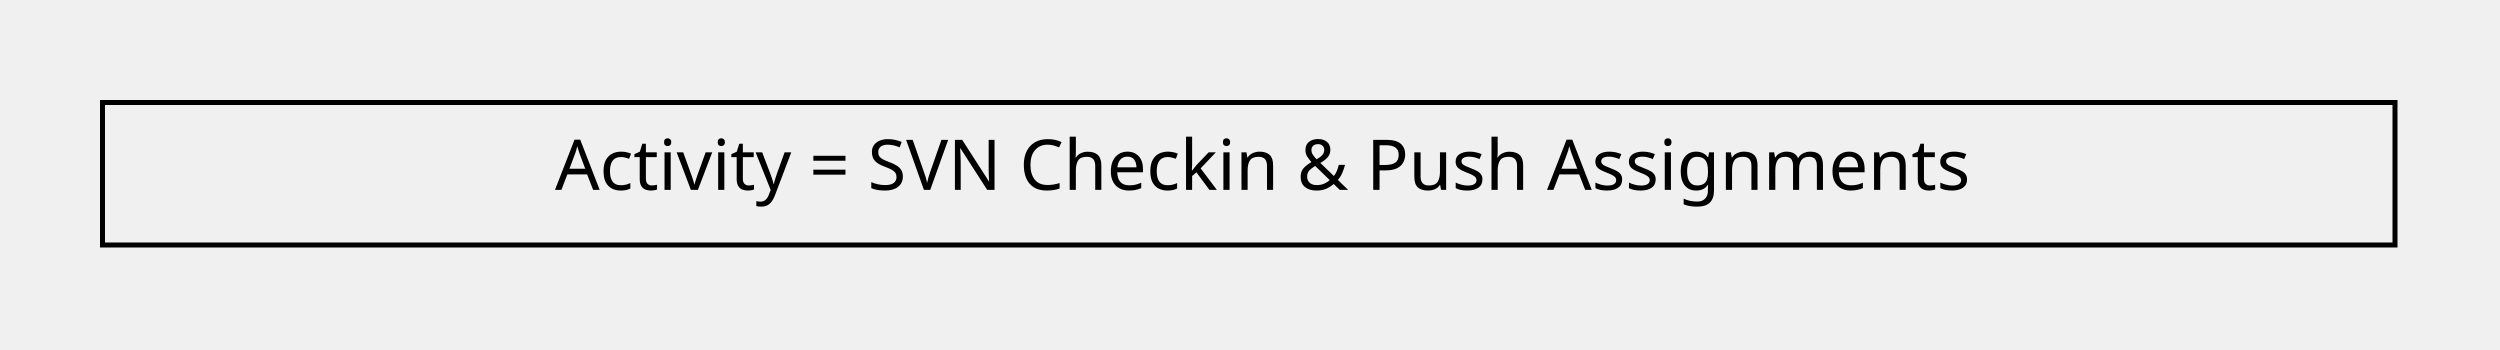
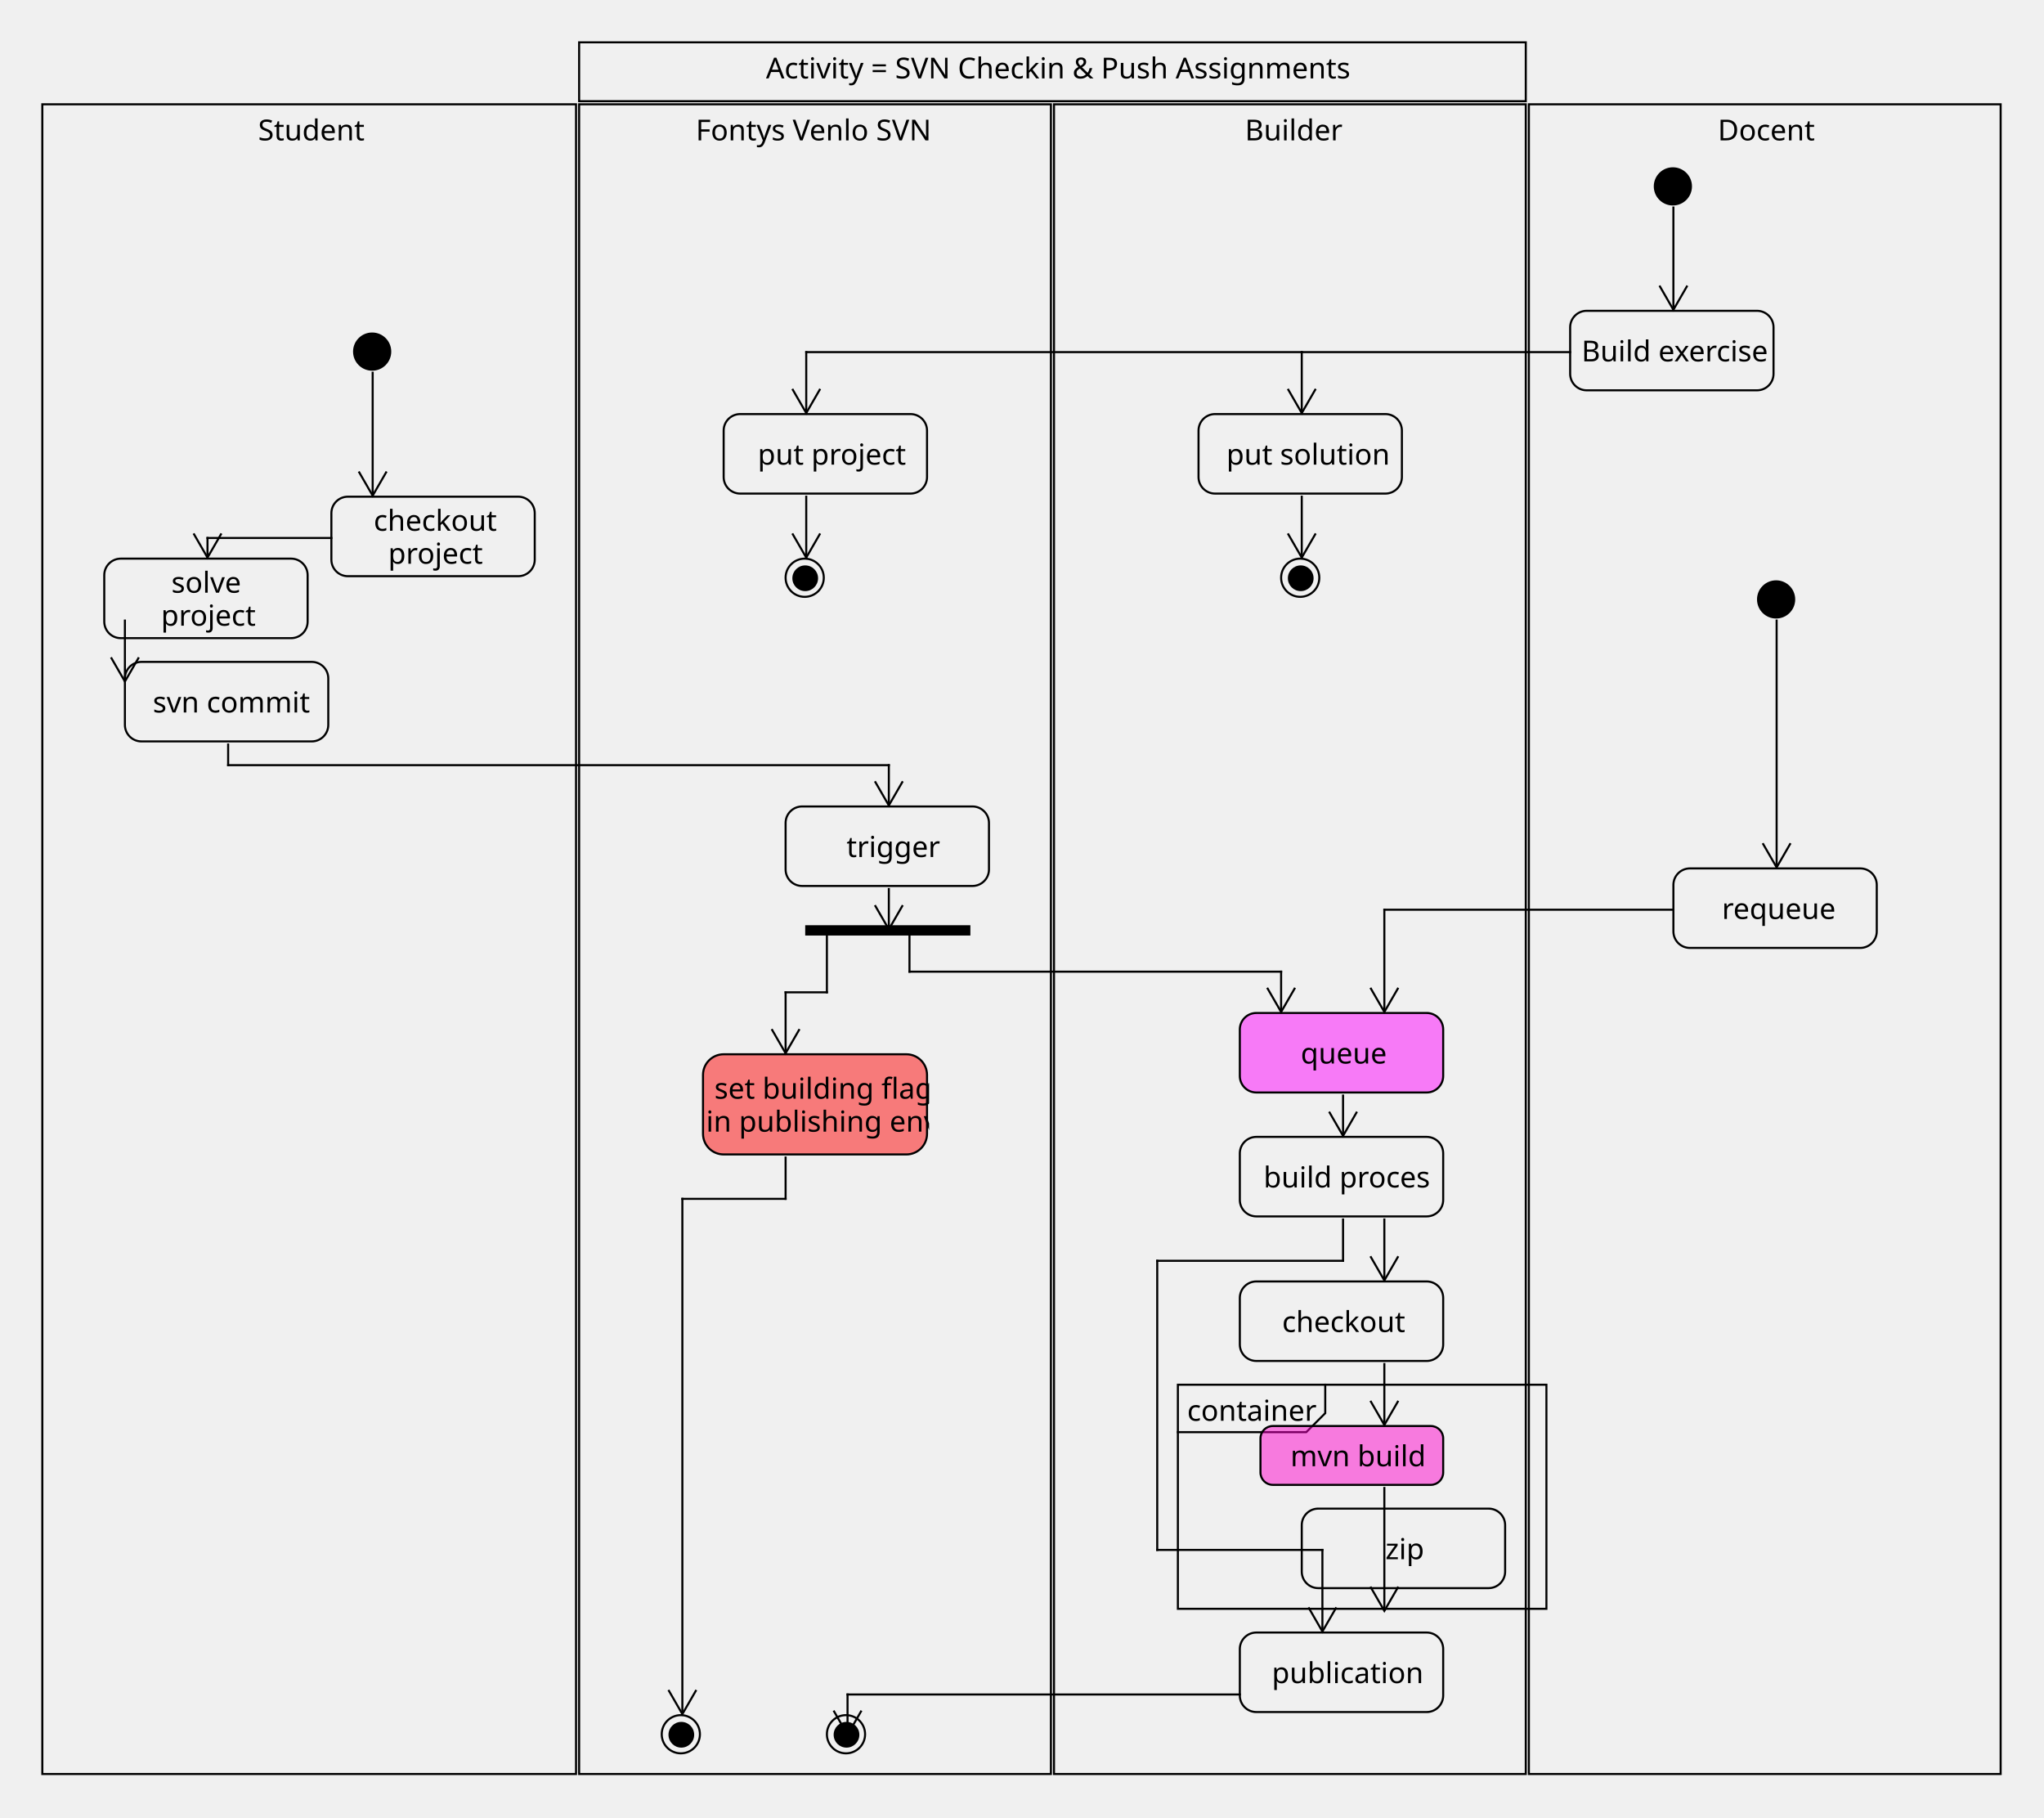
- <svg xmlns="http://www.w3.org/2000/svg" fill-opacity="1" color-rendering="auto" color-interpolation="auto" text-rendering="auto" stroke="black" stroke-linecap="square" width="500" stroke-miterlimit="10" shape-rendering="auto" stroke-opacity="1" fill="black" stroke-dasharray="none" font-weight="normal" stroke-width="1" viewBox="280 60 500 70" height="70" font-family="'Dialog'" font-style="normal" stroke-linejoin="miter" font-size="12px" stroke-dashoffset="0" image-rendering="auto">
+ <svg xmlns="http://www.w3.org/2000/svg" fill-opacity="1" color-rendering="auto" color-interpolation="auto" text-rendering="auto" stroke="black" stroke-linecap="square" width="990" stroke-miterlimit="10" shape-rendering="auto" stroke-opacity="1" fill="black" stroke-dasharray="none" font-weight="normal" stroke-width="1" viewBox="20 60 990 880" height="880" font-family="'Dialog'" font-style="normal" stroke-linejoin="miter" font-size="12px" stroke-dashoffset="0" image-rendering="auto">
  <defs id="genericDefs" />
  <g>
    <defs id="defs1">
      <clipPath clipPathUnits="userSpaceOnUse" id="clipPath1">
        <path d="M0 0 L2147483647 0 L2147483647 2147483647 L0 2147483647 L0 0 Z" />
      </clipPath>
      <clipPath clipPathUnits="userSpaceOnUse" id="clipPath2">
        <path d="M0 0 L0 30 L460 30 L460 0 Z" />
      </clipPath>
+       <clipPath clipPathUnits="userSpaceOnUse" id="clipPath3">
+         <path d="M0 0 L0 40 L100 40 L100 0 Z" />
+       </clipPath>
+       <clipPath clipPathUnits="userSpaceOnUse" id="clipPath4">
+         <path d="M0 0 L0 110 L180 110 L180 0 Z" />
+       </clipPath>
+       <clipPath clipPathUnits="userSpaceOnUse" id="clipPath5">
+         <path d="M0 0 L0 20 L20 20 L20 0 Z" />
+       </clipPath>
+       <clipPath clipPathUnits="userSpaceOnUse" id="clipPath6">
+         <path d="M0 0 L0 30 L90 30 L90 0 Z" />
+       </clipPath>
+       <clipPath clipPathUnits="userSpaceOnUse" id="clipPath7">
+         <path d="M0 0 L0 810 L230 810 L230 0 Z" />
+       </clipPath>
+       <clipPath clipPathUnits="userSpaceOnUse" id="clipPath8">
+         <path d="M0 0 L0 50 L110 50 L110 0 Z" />
+       </clipPath>
+       <clipPath clipPathUnits="userSpaceOnUse" id="clipPath9">
+         <path d="M0 0 L0 20 L80 20 L80 0 Z" />
+       </clipPath>
+       <clipPath clipPathUnits="userSpaceOnUse" id="clipPath10">
+         <path d="M0 0 L0 810 L260 810 L260 0 Z" />
+       </clipPath>
+       <clipPath clipPathUnits="userSpaceOnUse" id="clipPath11">
+         <path d="M0 0 L0 60 L30 60 L30 0 Z" />
+       </clipPath>
+       <clipPath clipPathUnits="userSpaceOnUse" id="clipPath12">
+         <path d="M0 0 L0 40 L90 40 L90 0 Z" />
+       </clipPath>
+       <clipPath clipPathUnits="userSpaceOnUse" id="clipPath13">
+         <path d="M0 0 L0 60 L270 60 L270 0 Z" />
+       </clipPath>
+       <clipPath clipPathUnits="userSpaceOnUse" id="clipPath14">
+         <path d="M0 0 L0 60 L160 60 L160 0 Z" />
+       </clipPath>
+       <clipPath clipPathUnits="userSpaceOnUse" id="clipPath15">
+         <path d="M0 0 L0 80 L30 80 L30 0 Z" />
+       </clipPath>
+       <clipPath clipPathUnits="userSpaceOnUse" id="clipPath16">
+         <path d="M0 0 L0 90 L30 90 L30 0 Z" />
+       </clipPath>
+       <clipPath clipPathUnits="userSpaceOnUse" id="clipPath17">
+         <path d="M0 0 L0 70 L210 70 L210 0 Z" />
+       </clipPath>
+       <clipPath clipPathUnits="userSpaceOnUse" id="clipPath18">
+         <path d="M0 0 L0 50 L220 50 L220 0 Z" />
+       </clipPath>
+       <clipPath clipPathUnits="userSpaceOnUse" id="clipPath19">
+         <path d="M0 0 L0 80 L170 80 L170 0 Z" />
+       </clipPath>
+       <clipPath clipPathUnits="userSpaceOnUse" id="clipPath20">
+         <path d="M0 0 L0 150 L30 150 L30 0 Z" />
+       </clipPath>
+       <clipPath clipPathUnits="userSpaceOnUse" id="clipPath21">
+         <path d="M0 0 L0 30 L30 30 L30 0 Z" />
+       </clipPath>
+       <clipPath clipPathUnits="userSpaceOnUse" id="clipPath22">
+         <path d="M0 0 L0 300 L80 300 L80 0 Z" />
+       </clipPath>
+       <clipPath clipPathUnits="userSpaceOnUse" id="clipPath23">
+         <path d="M0 0 L0 90 L50 90 L50 0 Z" />
+       </clipPath>
+       <clipPath clipPathUnits="userSpaceOnUse" id="clipPath24">
+         <path d="M0 0 L0 50 L30 50 L30 0 Z" />
+       </clipPath>
+       <clipPath clipPathUnits="userSpaceOnUse" id="clipPath25">
+         <path d="M0 0 L0 230 L120 230 L120 0 Z" />
+       </clipPath>
+       <clipPath clipPathUnits="userSpaceOnUse" id="clipPath26">
+         <path d="M0 0 L0 60 L350 60 L350 0 Z" />
+       </clipPath>
    </defs>
    <g fill="rgb(255,255,255)" fill-opacity="0" transform="translate(300,80)" stroke-opacity="0" stroke="rgb(255,255,255)">
      <rect x="0.5" width="458.5" height="28.5" y="0.5" clip-path="url(#clipPath2)" stroke="none" />
    </g>
    <g transform="translate(300,80)">
      <rect fill="none" x="0.5" width="458.5" height="28.5" y="0.5" clip-path="url(#clipPath2)" />
      <text x="91" font-size="14px" y="17.969" clip-path="url(#clipPath2)" font-family="sans-serif" stroke="none" xml:space="preserve">Activity = SVN Checkin &amp; Push Assignments</text>
    </g>
+     <g fill="rgb(255,255,255)" fill-opacity="0" transform="translate(650,790)" stroke-opacity="0" stroke="rgb(255,255,255)">
+       <rect x="0.5" y="0.5" clip-path="url(#clipPath3)" width="98.5" rx="8" ry="8" height="38.5" stroke="none" />
+     </g>
+     <g transform="translate(650,790)">
+       <rect x="0.5" y="0.5" clip-path="url(#clipPath3)" fill="none" width="98.5" rx="8" ry="8" height="38.5" />
+       <text x="41" font-size="14px" y="24.984" clip-path="url(#clipPath3)" font-family="sans-serif" stroke="none" xml:space="preserve">zip</text>
+     </g>
+     <g fill="rgb(255,255,255)" fill-opacity="0" transform="translate(590,730)" stroke-opacity="0" stroke="rgb(255,255,255)">
+       <rect x="0.5" width="178.5" height="108.5" y="0.5" clip-path="url(#clipPath4)" stroke="none" />
+     </g>
+     <g transform="translate(590,730)">
+       <rect fill="none" x="0.5" width="178.5" height="108.5" y="0.5" clip-path="url(#clipPath4)" />
+       <path fill="none" d="M71.874 0.5 L71.874 14.281 L62.687 23.469 L0.5 23.469" clip-path="url(#clipPath4)" />
+       <text x="5" font-size="14px" y="17.969" clip-path="url(#clipPath4)" font-family="sans-serif" stroke="none" xml:space="preserve">container</text>
+     </g>
+     <g fill="rgb(255,255,255)" fill-opacity="0" transform="translate(70,330)" stroke-opacity="0" stroke="rgb(255,255,255)">
+       <rect x="0.5" y="0.5" clip-path="url(#clipPath3)" width="98.5" rx="8" ry="8" height="38.5" stroke="none" />
+     </g>
+     <g transform="translate(70,330)">
+       <rect x="0.5" y="0.5" clip-path="url(#clipPath3)" fill="none" width="98.5" rx="8" ry="8" height="38.5" />
+       <text x="33" font-size="14px" y="17" clip-path="url(#clipPath3)" font-family="sans-serif" stroke="none" xml:space="preserve">solve</text>
+       <text x="28" font-size="14px" y="32.969" clip-path="url(#clipPath3)" font-family="sans-serif" stroke="none" xml:space="preserve">project</text>
+     </g>
+     <g fill="rgb(255,255,255)" fill-opacity="0" transform="translate(400,330)" stroke-opacity="0" stroke="rgb(255,255,255)">
+       <circle r="9.25" clip-path="url(#clipPath5)" cx="9.75" cy="9.75" stroke="none" />
+     </g>
+     <g transform="translate(400,330)">
+       <circle fill="none" r="9.25" clip-path="url(#clipPath5)" cx="9.75" cy="9.75" />
+       <circle r="6.227" clip-path="url(#clipPath5)" cx="10" cy="10" stroke="none" />
+     </g>
+     <g fill="rgb(255,255,255)" fill-opacity="0" transform="translate(400,330)" stroke-opacity="0" stroke="rgb(255,255,255)">
+       <circle fill="none" r="6.227" clip-path="url(#clipPath5)" cx="10" cy="10" />
+     </g>
+     <g fill="rgb(255,255,255)" fill-opacity="0" transform="translate(180,300)" stroke-opacity="0" stroke="rgb(255,255,255)">
+       <rect x="0.5" y="0.5" clip-path="url(#clipPath3)" width="98.5" rx="8" ry="8" height="38.5" stroke="none" />
+     </g>
+     <g transform="translate(180,300)">
+       <rect x="0.5" y="0.5" clip-path="url(#clipPath3)" fill="none" width="98.5" rx="8" ry="8" height="38.5" />
+       <text x="21" font-size="14px" y="17" clip-path="url(#clipPath3)" font-family="sans-serif" stroke="none" xml:space="preserve">checkout</text>
+       <text x="28" font-size="14px" y="32.969" clip-path="url(#clipPath3)" font-family="sans-serif" stroke="none" xml:space="preserve">project</text>
+     </g>
+     <g fill="rgb(255,255,255)" fill-opacity="0" transform="translate(370,260)" stroke-opacity="0" stroke="rgb(255,255,255)">
+       <rect x="0.5" y="0.5" clip-path="url(#clipPath3)" width="98.5" rx="8" ry="8" height="38.5" stroke="none" />
+     </g>
+     <g transform="translate(370,260)">
+       <rect x="0.5" y="0.5" clip-path="url(#clipPath3)" fill="none" width="98.5" rx="8" ry="8" height="38.5" />
+       <text x="17" font-size="14px" y="24.984" clip-path="url(#clipPath3)" font-family="sans-serif" stroke="none" xml:space="preserve">put project</text>
+     </g>
+     <g fill="rgb(255,255,255)" fill-opacity="0" transform="translate(640,330)" stroke-opacity="0" stroke="rgb(255,255,255)">
+       <circle r="9.25" clip-path="url(#clipPath5)" cx="9.75" cy="9.75" stroke="none" />
+     </g>
+     <g transform="translate(640,330)">
+       <circle fill="none" r="9.25" clip-path="url(#clipPath5)" cx="9.75" cy="9.75" />
+       <circle r="6.227" clip-path="url(#clipPath5)" cx="10" cy="10" stroke="none" />
+     </g>
+     <g fill="rgb(255,255,255)" fill-opacity="0" transform="translate(640,330)" stroke-opacity="0" stroke="rgb(255,255,255)">
+       <circle fill="none" r="6.227" clip-path="url(#clipPath5)" cx="10" cy="10" />
+     </g>
+     <g fill="rgb(255,255,255)" fill-opacity="0" transform="translate(600,260)" stroke-opacity="0" stroke="rgb(255,255,255)">
+       <rect x="0.5" y="0.5" clip-path="url(#clipPath3)" width="98.5" rx="8" ry="8" height="38.5" stroke="none" />
+     </g>
+     <g transform="translate(600,260)">
+       <rect x="0.5" y="0.5" clip-path="url(#clipPath3)" fill="none" width="98.5" rx="8" ry="8" height="38.5" />
+       <text x="14" font-size="14px" y="24.984" clip-path="url(#clipPath3)" font-family="sans-serif" stroke="none" xml:space="preserve">put solution</text>
+     </g>
+     <g transform="translate(820,140)">
+       <circle r="8.75" clip-path="url(#clipPath5)" cx="10.25" cy="10.25" stroke="none" />
+       <circle fill="none" r="8.75" clip-path="url(#clipPath5)" cx="10.25" cy="10.25" />
+     </g>
+     <g fill="rgb(255,255,255)" fill-opacity="0" transform="translate(780,210)" stroke-opacity="0" stroke="rgb(255,255,255)">
+       <rect x="0.5" y="0.5" clip-path="url(#clipPath3)" width="98.5" rx="8" ry="8" height="38.5" stroke="none" />
+     </g>
+     <g transform="translate(780,210)">
+       <rect x="0.5" y="0.5" clip-path="url(#clipPath3)" fill="none" width="98.5" rx="8" ry="8" height="38.5" />
+       <text x="6" font-size="14px" y="24.984" clip-path="url(#clipPath3)" font-family="sans-serif" stroke="none" xml:space="preserve">Build exercise</text>
+     </g>
+     <g fill="rgb(255,0,204)" fill-opacity="0.49" transform="translate(630,750)" stroke-opacity="0.49" stroke="rgb(255,0,204)">
+       <rect x="0.5" y="0.5" clip-path="url(#clipPath6)" width="88.5" rx="6" ry="6" height="28.5" stroke="none" />
+     </g>
+     <g transform="translate(630,750)">
+       <rect x="0.5" y="0.5" clip-path="url(#clipPath6)" fill="none" width="88.5" rx="6" ry="6" height="28.5" />
+       <text x="15" font-size="14px" y="19.984" clip-path="url(#clipPath6)" font-family="sans-serif" stroke="none" xml:space="preserve">mvn build</text>
+     </g>
+     <g fill="rgb(255,255,255)" fill-opacity="0" transform="translate(620,680)" stroke-opacity="0" stroke="rgb(255,255,255)">
+       <rect x="0.5" y="0.5" clip-path="url(#clipPath3)" width="98.5" rx="8" ry="8" height="38.5" stroke="none" />
+     </g>
+     <g transform="translate(620,680)">
+       <rect x="0.5" y="0.5" clip-path="url(#clipPath3)" fill="none" width="98.5" rx="8" ry="8" height="38.5" />
+       <text x="21" font-size="14px" y="24.984" clip-path="url(#clipPath3)" font-family="sans-serif" stroke="none" xml:space="preserve">checkout</text>
+     </g>
+     <g transform="translate(870,340)">
+       <circle r="8.75" clip-path="url(#clipPath5)" cx="10.25" cy="10.25" stroke="none" />
+       <circle fill="none" r="8.75" clip-path="url(#clipPath5)" cx="10.25" cy="10.25" />
+     </g>
+     <g fill="rgb(255,255,255)" fill-opacity="0" transform="translate(830,480)" stroke-opacity="0" stroke="rgb(255,255,255)">
+       <rect x="0.5" y="0.5" clip-path="url(#clipPath3)" width="98.5" rx="8" ry="8" height="38.5" stroke="none" />
+     </g>
+     <g transform="translate(830,480)">
+       <rect x="0.5" y="0.5" clip-path="url(#clipPath3)" fill="none" width="98.5" rx="8" ry="8" height="38.5" />
+       <text x="24" font-size="14px" y="24.984" clip-path="url(#clipPath3)" font-family="sans-serif" stroke="none" xml:space="preserve">requeue</text>
+     </g>
+     <g fill="rgb(255,255,255)" fill-opacity="0" transform="translate(760,110)" stroke-opacity="0" stroke="rgb(255,255,255)">
+       <rect x="0.5" width="228.5" height="808.5" y="0.5" clip-path="url(#clipPath7)" stroke="none" />
+     </g>
+     <g transform="translate(760,110)">
+       <rect fill="none" x="0.5" width="228.5" height="808.5" y="0.5" clip-path="url(#clipPath7)" />
+       <text x="92" font-size="14px" y="17.969" clip-path="url(#clipPath7)" font-family="sans-serif" stroke="none" xml:space="preserve">Docent</text>
+     </g>
+     <g fill="rgb(255,255,255)" fill-opacity="0" transform="translate(340,890)" stroke-opacity="0" stroke="rgb(255,255,255)">
+       <circle r="9.25" clip-path="url(#clipPath5)" cx="9.75" cy="9.75" stroke="none" />
+     </g>
+     <g transform="translate(340,890)">
+       <circle fill="none" r="9.25" clip-path="url(#clipPath5)" cx="9.75" cy="9.75" />
+       <circle r="6.227" clip-path="url(#clipPath5)" cx="10" cy="10" stroke="none" />
+     </g>
+     <g fill="rgb(255,255,255)" fill-opacity="0" transform="translate(340,890)" stroke-opacity="0" stroke="rgb(255,255,255)">
+       <circle fill="none" r="6.227" clip-path="url(#clipPath5)" cx="10" cy="10" />
+     </g>
+     <g fill="rgb(255,0,0)" fill-opacity="0.49" transform="translate(360,570)" stroke-opacity="0.49" stroke="rgb(255,0,0)">
+       <rect x="0.5" y="0.5" clip-path="url(#clipPath8)" width="108.5" rx="10" ry="10" height="48.5" stroke="none" />
+     </g>
+     <g transform="translate(360,570)">
+       <rect x="0.5" y="0.5" clip-path="url(#clipPath8)" fill="none" width="108.5" rx="10" ry="10" height="48.5" />
+       <text x="6" font-size="14px" y="22" clip-path="url(#clipPath8)" font-family="sans-serif" stroke="none" xml:space="preserve">set building flag</text>
+       <text x="2" font-size="14px" y="37.969" clip-path="url(#clipPath8)" font-family="sans-serif" stroke="none" xml:space="preserve">in publishing env</text>
+     </g>
+     <g stroke-width="5" transform="translate(410,500)">
+       <path fill="none" d="M0.5 10.5 L79 10.5" clip-path="url(#clipPath9)" />
+     </g>
+     <g fill="rgb(255,255,255)" fill-opacity="0" transform="translate(300,110)" stroke-opacity="0" stroke="rgb(255,255,255)">
+       <rect x="0.5" width="228.5" height="808.5" y="0.5" clip-path="url(#clipPath7)" stroke="none" />
+     </g>
+     <g transform="translate(300,110)">
+       <rect fill="none" x="0.5" width="228.5" height="808.5" y="0.5" clip-path="url(#clipPath7)" />
+       <text x="57" font-size="14px" y="17.969" clip-path="url(#clipPath7)" font-family="sans-serif" stroke="none" xml:space="preserve">Fontys Venlo SVN </text>
+     </g>
+     <g fill="rgb(255,255,255)" fill-opacity="0" transform="translate(530,110)" stroke-opacity="0" stroke="rgb(255,255,255)">
+       <rect x="0.5" width="228.5" height="808.5" y="0.5" clip-path="url(#clipPath7)" stroke="none" />
+     </g>
+     <g transform="translate(530,110)">
+       <rect fill="none" x="0.5" width="228.5" height="808.5" y="0.5" clip-path="url(#clipPath7)" />
+       <text x="93" font-size="14px" y="17.969" clip-path="url(#clipPath7)" font-family="sans-serif" stroke="none" xml:space="preserve">Builder</text>
+     </g>
+     <g fill="rgb(255,255,255)" fill-opacity="0" transform="translate(420,890)" stroke-opacity="0" stroke="rgb(255,255,255)">
+       <circle r="9.25" clip-path="url(#clipPath5)" cx="9.75" cy="9.75" stroke="none" />
+     </g>
+     <g transform="translate(420,890)">
+       <circle fill="none" r="9.25" clip-path="url(#clipPath5)" cx="9.75" cy="9.75" />
+       <circle r="6.227" clip-path="url(#clipPath5)" cx="10" cy="10" stroke="none" />
+     </g>
+     <g fill="rgb(255,255,255)" fill-opacity="0" transform="translate(420,890)" stroke-opacity="0" stroke="rgb(255,255,255)">
+       <circle fill="none" r="6.227" clip-path="url(#clipPath5)" cx="10" cy="10" />
+     </g>
+     <g fill="rgb(255,255,255)" fill-opacity="0" transform="translate(620,850)" stroke-opacity="0" stroke="rgb(255,255,255)">
+       <rect x="0.5" y="0.5" clip-path="url(#clipPath3)" width="98.5" rx="8" ry="8" height="38.5" stroke="none" />
+     </g>
+     <g transform="translate(620,850)">
+       <rect x="0.5" y="0.5" clip-path="url(#clipPath3)" fill="none" width="98.5" rx="8" ry="8" height="38.5" />
+       <text x="16" font-size="14px" y="24.984" clip-path="url(#clipPath3)" font-family="sans-serif" stroke="none" xml:space="preserve">publication</text>
+     </g>
+     <g fill="rgb(255,255,255)" fill-opacity="0" transform="translate(620,610)" stroke-opacity="0" stroke="rgb(255,255,255)">
+       <rect x="0.5" y="0.5" clip-path="url(#clipPath3)" width="98.5" rx="8" ry="8" height="38.5" stroke="none" />
+     </g>
+     <g transform="translate(620,610)">
+       <rect x="0.5" y="0.5" clip-path="url(#clipPath3)" fill="none" width="98.5" rx="8" ry="8" height="38.5" />
+       <text x="12" font-size="14px" y="24.984" clip-path="url(#clipPath3)" font-family="sans-serif" stroke="none" xml:space="preserve">build proces</text>
+     </g>
+     <g fill="rgb(255,0,255)" fill-opacity="0.49" transform="translate(620,550)" stroke-opacity="0.49" stroke="rgb(255,0,255)">
+       <rect x="0.5" y="0.5" clip-path="url(#clipPath3)" width="98.5" rx="8" ry="8" height="38.5" stroke="none" />
+     </g>
+     <g transform="translate(620,550)">
+       <rect x="0.5" y="0.5" clip-path="url(#clipPath3)" fill="none" width="98.5" rx="8" ry="8" height="38.5" />
+       <text x="30" font-size="14px" y="24.984" clip-path="url(#clipPath3)" font-family="sans-serif" stroke="none" xml:space="preserve">queue</text>
+     </g>
+     <g fill="rgb(255,255,255)" fill-opacity="0" transform="translate(400,450)" stroke-opacity="0" stroke="rgb(255,255,255)">
+       <rect x="0.5" y="0.5" clip-path="url(#clipPath3)" width="98.5" rx="8" ry="8" height="38.5" stroke="none" />
+     </g>
+     <g transform="translate(400,450)">
+       <rect x="0.5" y="0.5" clip-path="url(#clipPath3)" fill="none" width="98.5" rx="8" ry="8" height="38.5" />
+       <text x="30" font-size="14px" y="24.984" clip-path="url(#clipPath3)" font-family="sans-serif" stroke="none" xml:space="preserve">trigger</text>
+     </g>
+     <g fill="rgb(255,255,255)" fill-opacity="0" transform="translate(80,380)" stroke-opacity="0" stroke="rgb(255,255,255)">
+       <rect x="0.5" y="0.5" clip-path="url(#clipPath3)" width="98.5" rx="8" ry="8" height="38.5" stroke="none" />
+     </g>
+     <g transform="translate(80,380)">
+       <rect x="0.5" y="0.5" clip-path="url(#clipPath3)" fill="none" width="98.5" rx="8" ry="8" height="38.5" />
+       <text x="14" font-size="14px" y="24.984" clip-path="url(#clipPath3)" font-family="sans-serif" stroke="none" xml:space="preserve">svn commit</text>
+     </g>
+     <g transform="translate(190,220)">
+       <circle r="8.75" clip-path="url(#clipPath5)" cx="10.25" cy="10.25" stroke="none" />
+       <circle fill="none" r="8.75" clip-path="url(#clipPath5)" cx="10.25" cy="10.25" />
+     </g>
+     <g fill="rgb(255,255,255)" fill-opacity="0" transform="translate(40,110)" stroke-opacity="0" stroke="rgb(255,255,255)">
+       <rect x="0.5" width="258.5" height="808.5" y="0.5" clip-path="url(#clipPath10)" stroke="none" />
+     </g>
+     <g transform="translate(40,110)">
+       <rect fill="none" x="0.5" width="258.5" height="808.5" y="0.5" clip-path="url(#clipPath10)" />
+       <text x="105" font-size="14px" y="17.969" clip-path="url(#clipPath10)" font-family="sans-serif" stroke="none" xml:space="preserve">Student</text>
+     </g>
+     <g transform="translate(70,350)">
+       <path fill="none" d="M10.5 39.5 L10.5 10.5" clip-path="url(#clipPath11)" />
+       <path fill="none" d="M17 28.742 L10.5 40 L4 28.742" clip-path="url(#clipPath11)" />
+     </g>
+     <g transform="translate(110,310)">
+       <path fill="none" d="M10.5 19.5 L10.5 10.5" clip-path="url(#clipPath12)" />
+       <path fill="none" d="M10.5 10.5 L70.5 10.5" clip-path="url(#clipPath12)" />
+       <path fill="none" d="M17 8.742 L10.5 20 L4 8.742" clip-path="url(#clipPath12)" />
+     </g>
+     <g transform="translate(400,290)">
+       <path fill="none" d="M10.5 39.5 L10.5 10.5" clip-path="url(#clipPath11)" />
+       <path fill="none" d="M17 28.742 L10.5 40 L4 28.742" clip-path="url(#clipPath11)" />
+     </g>
+     <g transform="translate(400,220)">
+       <path fill="none" d="M10.5 39.5 L10.5 10.5" clip-path="url(#clipPath13)" />
+       <path fill="none" d="M10.5 10.5 L250.5 10.5" clip-path="url(#clipPath13)" />
+       <path fill="none" d="M17 28.742 L10.5 40 L4 28.742" clip-path="url(#clipPath13)" />
+     </g>
+     <g transform="translate(640,290)">
+       <path fill="none" d="M10.5 39.5 L10.5 10.5" clip-path="url(#clipPath11)" />
+       <path fill="none" d="M17 28.742 L10.5 40 L4 28.742" clip-path="url(#clipPath11)" />
+     </g>
+     <g transform="translate(640,220)">
+       <path fill="none" d="M10.5 39.5 L10.5 10.5" clip-path="url(#clipPath14)" />
+       <path fill="none" d="M10.5 10.5 L140.5 10.5" clip-path="url(#clipPath14)" />
+       <path fill="none" d="M17 28.742 L10.5 40 L4 28.742" clip-path="url(#clipPath14)" />
+     </g>
+     <g transform="translate(820,150)">
+       <path fill="none" d="M10.5 59.5 L10.5 10.5" clip-path="url(#clipPath15)" />
+       <path fill="none" d="M17 48.742 L10.5 60 L4 48.742" clip-path="url(#clipPath15)" />
+     </g>
+     <g transform="translate(680,770)">
+       <path fill="none" d="M10.5 69.5 L10.5 10.5" clip-path="url(#clipPath16)" />
+       <path fill="none" d="M17 58.742 L10.5 70 L4 58.742" clip-path="url(#clipPath16)" />
+     </g>
+     <g transform="translate(450,500)">
+       <path fill="none" d="M190.5 49.5 L190.5 30.5" clip-path="url(#clipPath17)" />
+       <path fill="none" d="M190.5 30.5 L10.5 30.5" clip-path="url(#clipPath17)" />
+       <path fill="none" d="M10.5 30.5 L10.5 10.5" clip-path="url(#clipPath17)" />
+       <path fill="none" d="M197 38.742 L190.5 50 L184 38.742" clip-path="url(#clipPath17)" />
+     </g>
+     <g transform="translate(420,870)">
+       <path fill="none" d="M10.5 29.5 L10.5 10.5" clip-path="url(#clipPath18)" />
+       <path fill="none" d="M10.5 10.5 L200.5 10.5" clip-path="url(#clipPath18)" />
+       <path fill="none" d="M17 18.742 L10.5 30 L4 18.742" clip-path="url(#clipPath18)" />
+     </g>
+     <g transform="translate(680,710)">
+       <path fill="none" d="M10.5 39.5 L10.5 10.5" clip-path="url(#clipPath11)" />
+       <path fill="none" d="M17 28.742 L10.5 40 L4 28.742" clip-path="url(#clipPath11)" />
+     </g>
+     <g transform="translate(680,640)">
+       <path fill="none" d="M10.5 39.5 L10.5 10.5" clip-path="url(#clipPath11)" />
+       <path fill="none" d="M17 28.742 L10.5 40 L4 28.742" clip-path="url(#clipPath11)" />
+     </g>
+     <g transform="translate(680,490)">
+       <path fill="none" d="M10.5 59.5 L10.5 10.5" clip-path="url(#clipPath19)" />
+       <path fill="none" d="M10.5 10.5 L150.5 10.5" clip-path="url(#clipPath19)" />
+       <path fill="none" d="M17 48.742 L10.5 60 L4 48.742" clip-path="url(#clipPath19)" />
+     </g>
+     <g transform="translate(870,350)">
+       <path fill="none" d="M10.5 129.5 L10.5 10.5" clip-path="url(#clipPath20)" />
+       <path fill="none" d="M17 118.742 L10.5 130 L4 118.742" clip-path="url(#clipPath20)" />
+     </g>
+     <g transform="translate(420,880)">
+       <path fill="none" d="M� � L10.5 10.5" clip-path="url(#clipPath21)" />
+       <path fill="white" d="M� � L� � Z" clip-path="url(#clipPath21)" stroke="none" />
+       <path fill="none" d="M� � L� � Z" clip-path="url(#clipPath21)" />
+     </g>
+     <g transform="translate(340,610)">
+       <path fill="none" d="M10.5 279.5 L10.5 30.5" clip-path="url(#clipPath22)" />
+       <path fill="none" d="M10.5 30.5 L60.5 30.5" clip-path="url(#clipPath22)" />
+       <path fill="none" d="M60.5 30.5 L60.5 10.5" clip-path="url(#clipPath22)" />
+       <path fill="none" d="M17 268.742 L10.5 280 L4 268.742" clip-path="url(#clipPath22)" />
+     </g>
+     <g transform="translate(390,500)">
+       <path fill="none" d="M10.5 69.5 L10.5 40.5" clip-path="url(#clipPath23)" />
+       <path fill="none" d="M10.5 40.5 L30.5 40.5" clip-path="url(#clipPath23)" />
+       <path fill="none" d="M30.5 40.5 L30.5 10.5" clip-path="url(#clipPath23)" />
+       <path fill="none" d="M17 58.742 L10.5 70 L4 58.742" clip-path="url(#clipPath23)" />
+     </g>
+     <g transform="translate(440,480)">
+       <path fill="none" d="M10.5 29.5 L10.5 10.5" clip-path="url(#clipPath24)" />
+       <path fill="none" d="M17 18.742 L10.5 30 L4 18.742" clip-path="url(#clipPath24)" />
+     </g>
+     <g transform="translate(570,640)">
+       <path fill="none" d="M90.5 209.5 L90.5 170.5" clip-path="url(#clipPath25)" />
+       <path fill="none" d="M90.5 170.5 L10.5 170.5" clip-path="url(#clipPath25)" />
+       <path fill="none" d="M10.5 170.5 L10.5 30.5" clip-path="url(#clipPath25)" />
+       <path fill="none" d="M10.5 30.5 L100.5 30.5" clip-path="url(#clipPath25)" />
+       <path fill="none" d="M100.5 30.5 L100.5 10.5" clip-path="url(#clipPath25)" />
+       <path fill="none" d="M97 198.742 L90.5 210 L84 198.742" clip-path="url(#clipPath25)" />
+     </g>
+     <g transform="translate(660,580)">
+       <path fill="none" d="M10.5 29.5 L10.5 10.5" clip-path="url(#clipPath24)" />
+       <path fill="none" d="M17 18.742 L10.5 30 L4 18.742" clip-path="url(#clipPath24)" />
+     </g>
+     <g transform="translate(120,410)">
+       <path fill="none" d="M330.5 39.5 L330.5 20.5" clip-path="url(#clipPath26)" />
+       <path fill="none" d="M330.5 20.5 L10.5 20.5" clip-path="url(#clipPath26)" />
+       <path fill="none" d="M10.5 20.5 L10.5 10.5" clip-path="url(#clipPath26)" />
+       <path fill="none" d="M337 28.742 L330.5 40 L324 28.742" clip-path="url(#clipPath26)" />
+     </g>
+     <g transform="translate(190,230)">
+       <path fill="none" d="M10.5 69.5 L10.5 10.5" clip-path="url(#clipPath16)" />
+       <path fill="none" d="M17 58.742 L10.5 70 L4 58.742" clip-path="url(#clipPath16)" />
+     </g>
  </g>
</svg>
